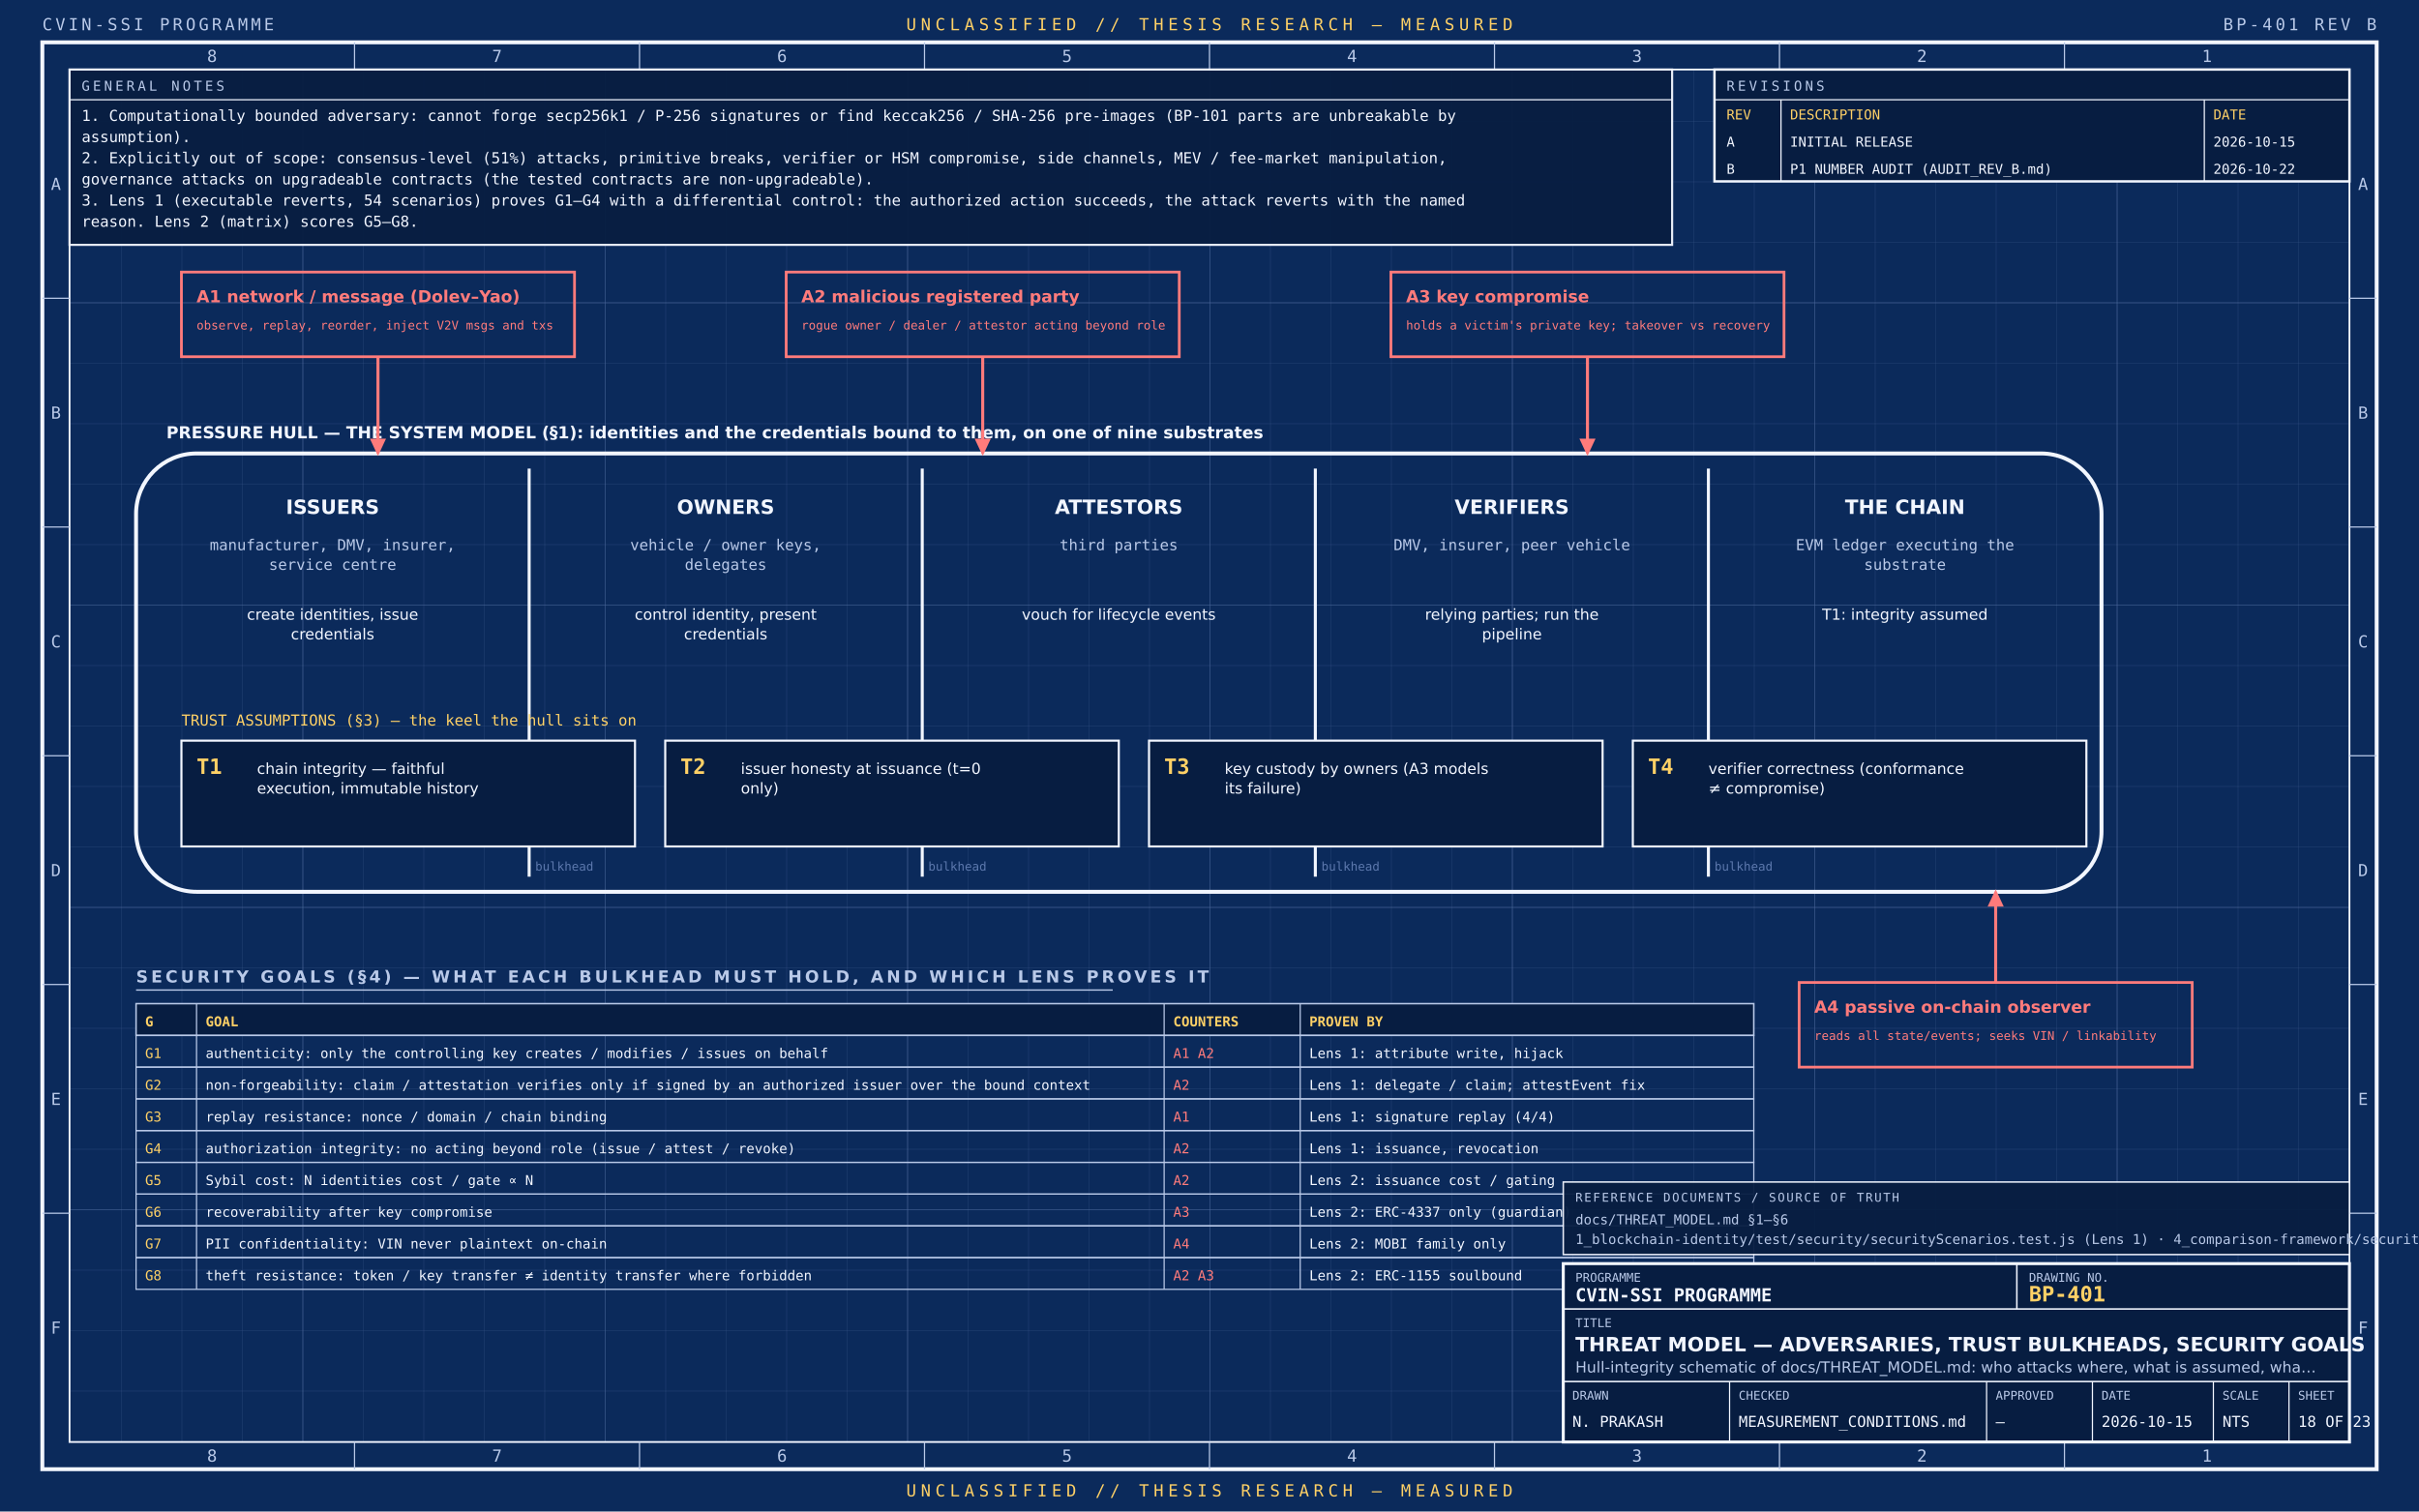
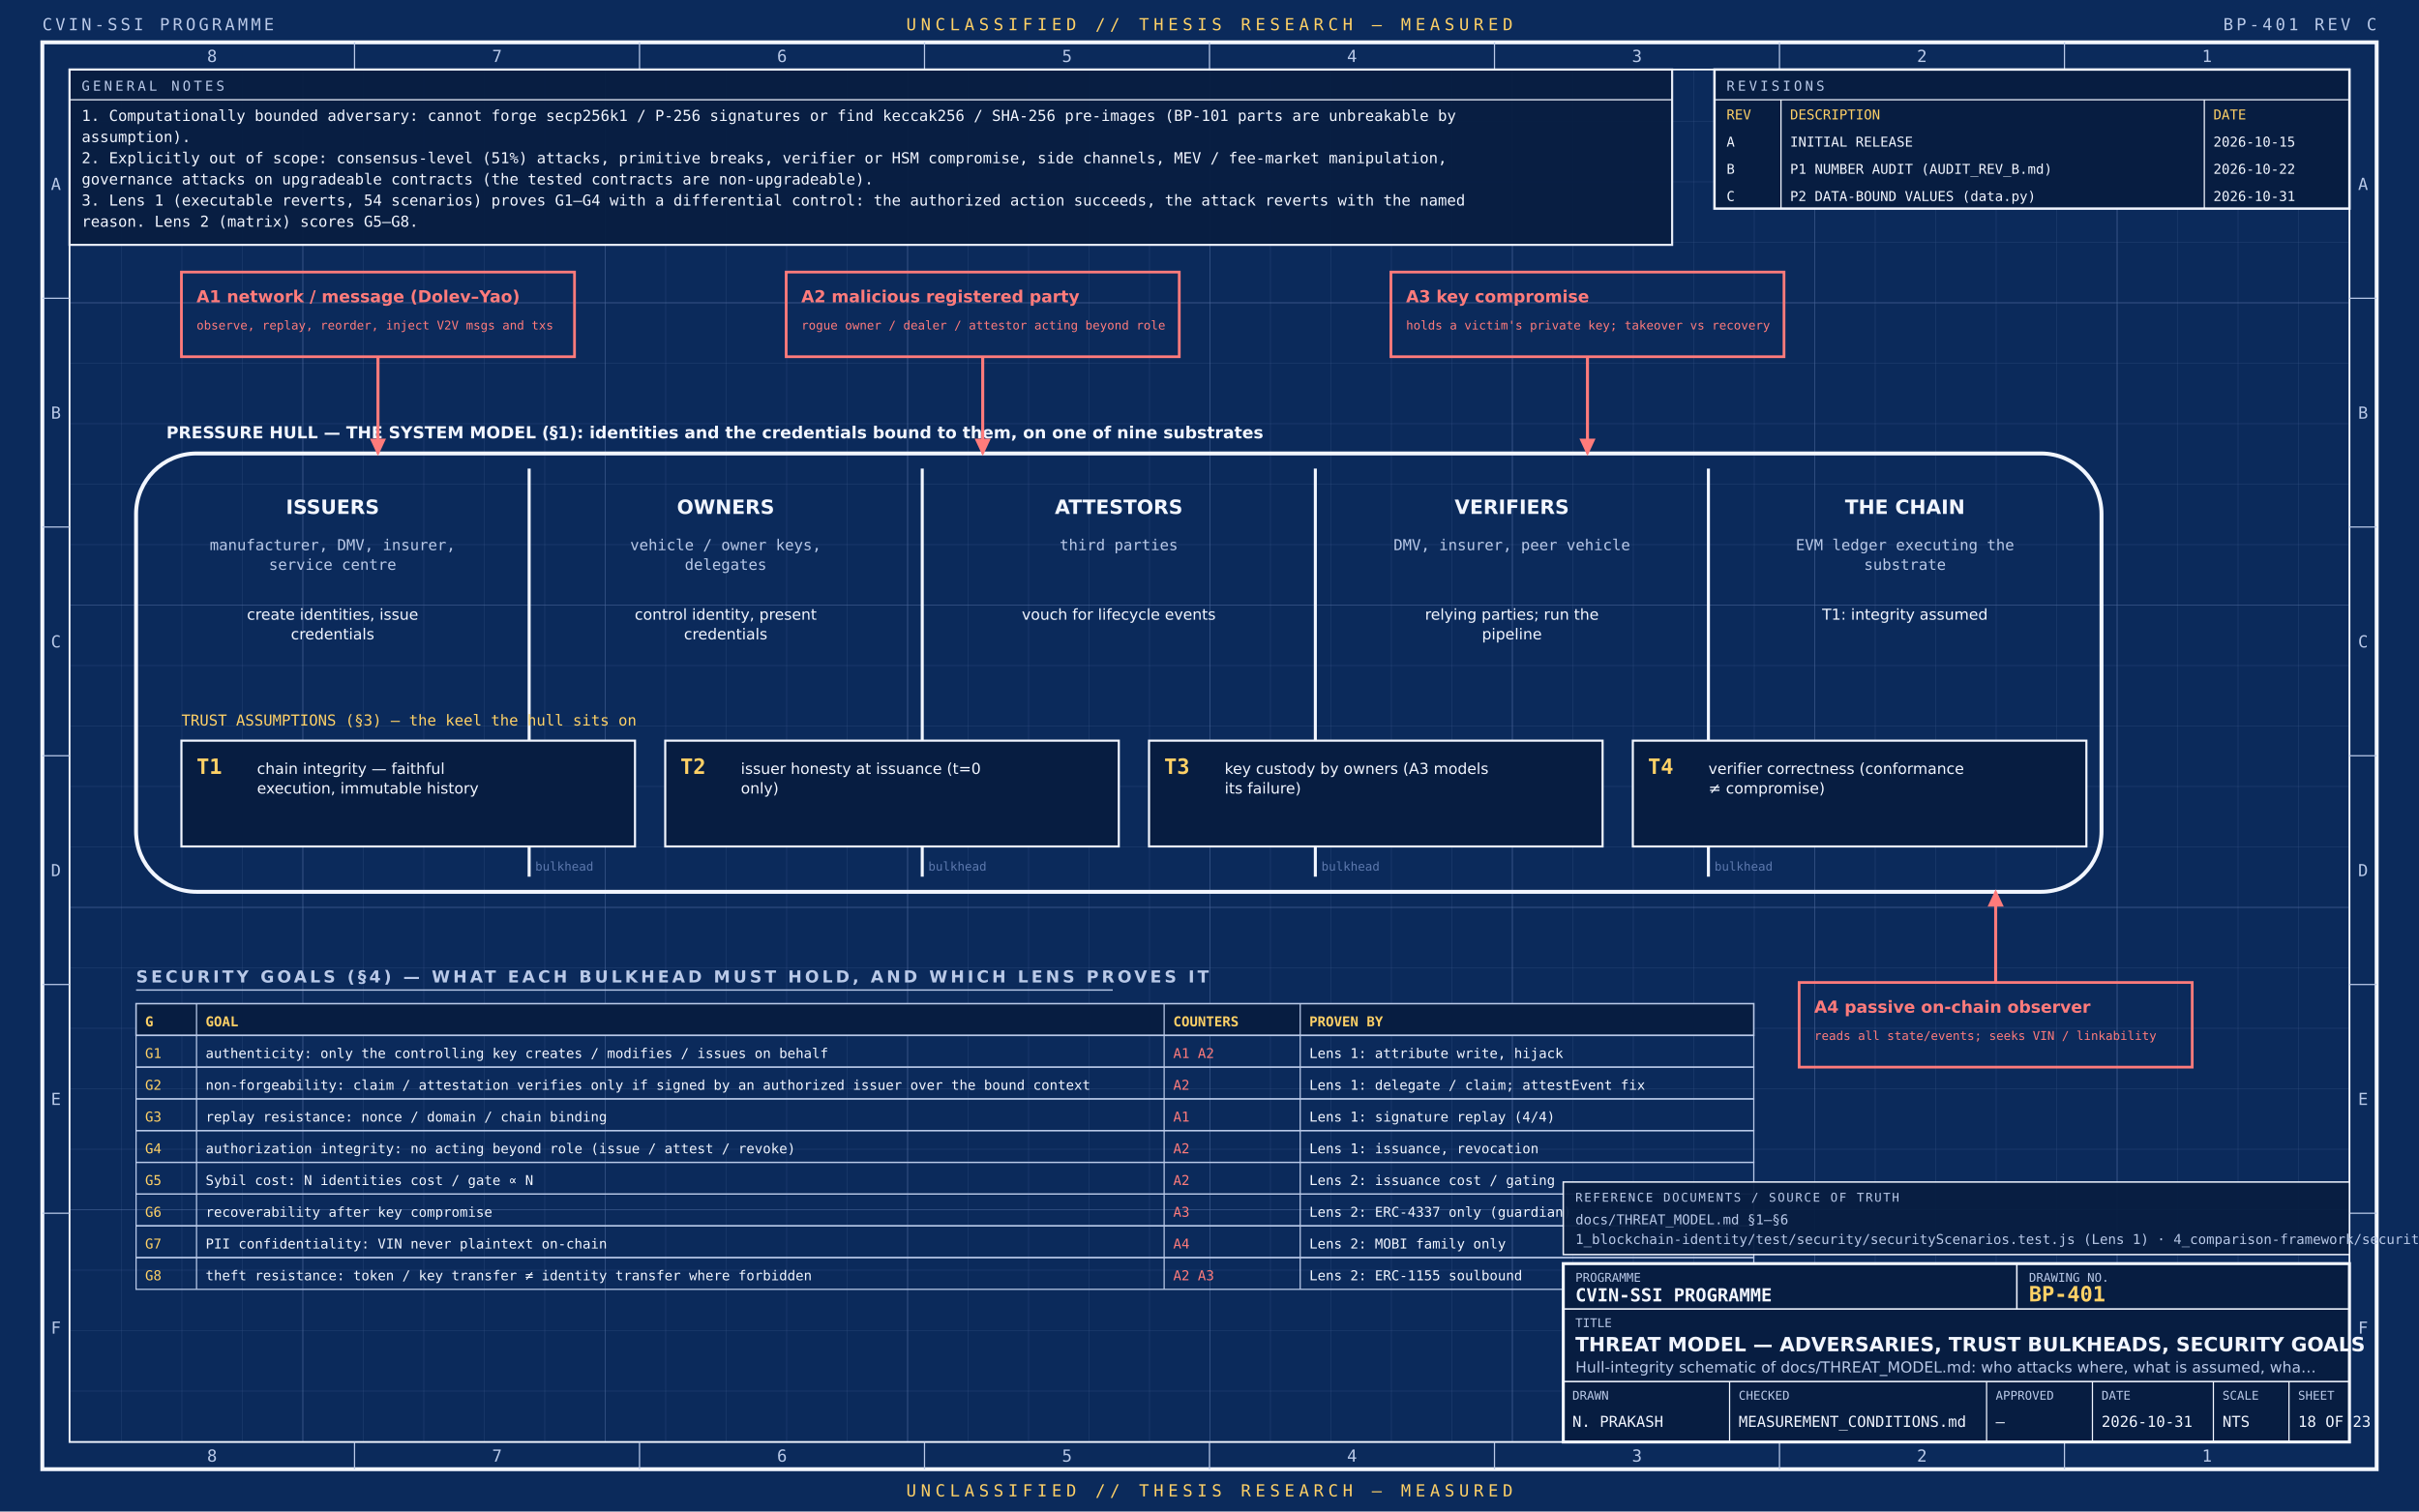
<svg xmlns="http://www.w3.org/2000/svg" width="1600" height="1000" viewBox="0 0 1600 1000">
  <defs>
    <pattern id="grid" width="40" height="40" patternUnits="userSpaceOnUse">
      <path d="M 40 0 L 0 0 0 40" fill="none" stroke="#5c78ad" stroke-width="0.35" opacity="0.55" />
    </pattern>
    <pattern id="grid2" width="200" height="200" patternUnits="userSpaceOnUse">
      <path d="M 200 0 L 0 0 0 200" fill="none" stroke="#5c78ad" stroke-width="0.7" opacity="0.6" />
    </pattern>
  </defs>
  <rect width="1600" height="1000" fill="#0b2a5b" />
  <rect x="46" y="46" width="1508" height="908" fill="url(#grid)" />
  <rect x="46" y="46" width="1508" height="908" fill="url(#grid2)" />
  <rect x="28" y="28" width="1544" height="944" fill="none" stroke="#f2f6ff" stroke-width="2.6" />
  <rect x="46" y="46" width="1508" height="908" fill="none" stroke="#f2f6ff" stroke-width="1.2" />
  <text x="140.25" y="41" font-family="DejaVu Sans Mono, Menlo, Consolas, monospace" font-size="11" fill="#b9c9e8" text-anchor="middle">8</text>
  <text x="140.25" y="967" font-family="DejaVu Sans Mono, Menlo, Consolas, monospace" font-size="11" fill="#b9c9e8" text-anchor="middle">8</text>
  <text x="328.75" y="41" font-family="DejaVu Sans Mono, Menlo, Consolas, monospace" font-size="11" fill="#b9c9e8" text-anchor="middle">7</text>
  <text x="328.75" y="967" font-family="DejaVu Sans Mono, Menlo, Consolas, monospace" font-size="11" fill="#b9c9e8" text-anchor="middle">7</text>
  <line x1="234.5" y1="28" x2="234.5" y2="46" stroke="#b9c9e8" stroke-width="0.8" />
  <line x1="234.5" y1="954" x2="234.5" y2="972" stroke="#b9c9e8" stroke-width="0.8" />
  <text x="517.25" y="41" font-family="DejaVu Sans Mono, Menlo, Consolas, monospace" font-size="11" fill="#b9c9e8" text-anchor="middle">6</text>
  <text x="517.25" y="967" font-family="DejaVu Sans Mono, Menlo, Consolas, monospace" font-size="11" fill="#b9c9e8" text-anchor="middle">6</text>
  <line x1="423.0" y1="28" x2="423.0" y2="46" stroke="#b9c9e8" stroke-width="0.8" />
  <line x1="423.0" y1="954" x2="423.0" y2="972" stroke="#b9c9e8" stroke-width="0.8" />
  <text x="705.75" y="41" font-family="DejaVu Sans Mono, Menlo, Consolas, monospace" font-size="11" fill="#b9c9e8" text-anchor="middle">5</text>
  <text x="705.75" y="967" font-family="DejaVu Sans Mono, Menlo, Consolas, monospace" font-size="11" fill="#b9c9e8" text-anchor="middle">5</text>
  <line x1="611.5" y1="28" x2="611.5" y2="46" stroke="#b9c9e8" stroke-width="0.8" />
  <line x1="611.5" y1="954" x2="611.5" y2="972" stroke="#b9c9e8" stroke-width="0.8" />
  <text x="894.25" y="41" font-family="DejaVu Sans Mono, Menlo, Consolas, monospace" font-size="11" fill="#b9c9e8" text-anchor="middle">4</text>
  <text x="894.25" y="967" font-family="DejaVu Sans Mono, Menlo, Consolas, monospace" font-size="11" fill="#b9c9e8" text-anchor="middle">4</text>
  <line x1="800.0" y1="28" x2="800.0" y2="46" stroke="#b9c9e8" stroke-width="0.8" />
  <line x1="800.0" y1="954" x2="800.0" y2="972" stroke="#b9c9e8" stroke-width="0.8" />
  <text x="1082.75" y="41" font-family="DejaVu Sans Mono, Menlo, Consolas, monospace" font-size="11" fill="#b9c9e8" text-anchor="middle">3</text>
  <text x="1082.75" y="967" font-family="DejaVu Sans Mono, Menlo, Consolas, monospace" font-size="11" fill="#b9c9e8" text-anchor="middle">3</text>
  <line x1="988.5" y1="28" x2="988.5" y2="46" stroke="#b9c9e8" stroke-width="0.8" />
  <line x1="988.5" y1="954" x2="988.5" y2="972" stroke="#b9c9e8" stroke-width="0.8" />
  <text x="1271.25" y="41" font-family="DejaVu Sans Mono, Menlo, Consolas, monospace" font-size="11" fill="#b9c9e8" text-anchor="middle">2</text>
  <text x="1271.25" y="967" font-family="DejaVu Sans Mono, Menlo, Consolas, monospace" font-size="11" fill="#b9c9e8" text-anchor="middle">2</text>
  <line x1="1177.0" y1="28" x2="1177.0" y2="46" stroke="#b9c9e8" stroke-width="0.8" />
  <line x1="1177.0" y1="954" x2="1177.0" y2="972" stroke="#b9c9e8" stroke-width="0.8" />
  <text x="1459.75" y="41" font-family="DejaVu Sans Mono, Menlo, Consolas, monospace" font-size="11" fill="#b9c9e8" text-anchor="middle">1</text>
  <text x="1459.75" y="967" font-family="DejaVu Sans Mono, Menlo, Consolas, monospace" font-size="11" fill="#b9c9e8" text-anchor="middle">1</text>
  <line x1="1365.5" y1="28" x2="1365.5" y2="46" stroke="#b9c9e8" stroke-width="0.8" />
  <line x1="1365.5" y1="954" x2="1365.5" y2="972" stroke="#b9c9e8" stroke-width="0.8" />
  <text x="37" y="125.667" font-family="DejaVu Sans Mono, Menlo, Consolas, monospace" font-size="11" fill="#b9c9e8" text-anchor="middle">A</text>
  <text x="1563" y="125.667" font-family="DejaVu Sans Mono, Menlo, Consolas, monospace" font-size="11" fill="#b9c9e8" text-anchor="middle">A</text>
  <text x="37" y="277.0" font-family="DejaVu Sans Mono, Menlo, Consolas, monospace" font-size="11" fill="#b9c9e8" text-anchor="middle">B</text>
  <text x="1563" y="277.0" font-family="DejaVu Sans Mono, Menlo, Consolas, monospace" font-size="11" fill="#b9c9e8" text-anchor="middle">B</text>
  <line x1="28" y1="197.333" x2="46" y2="197.333" stroke="#b9c9e8" stroke-width="0.8" />
  <line x1="1554" y1="197.333" x2="1572" y2="197.333" stroke="#b9c9e8" stroke-width="0.8" />
  <text x="37" y="428.333" font-family="DejaVu Sans Mono, Menlo, Consolas, monospace" font-size="11" fill="#b9c9e8" text-anchor="middle">C</text>
  <text x="1563" y="428.333" font-family="DejaVu Sans Mono, Menlo, Consolas, monospace" font-size="11" fill="#b9c9e8" text-anchor="middle">C</text>
  <line x1="28" y1="348.667" x2="46" y2="348.667" stroke="#b9c9e8" stroke-width="0.8" />
  <line x1="1554" y1="348.667" x2="1572" y2="348.667" stroke="#b9c9e8" stroke-width="0.8" />
  <text x="37" y="579.667" font-family="DejaVu Sans Mono, Menlo, Consolas, monospace" font-size="11" fill="#b9c9e8" text-anchor="middle">D</text>
  <text x="1563" y="579.667" font-family="DejaVu Sans Mono, Menlo, Consolas, monospace" font-size="11" fill="#b9c9e8" text-anchor="middle">D</text>
  <line x1="28" y1="500.0" x2="46" y2="500.0" stroke="#b9c9e8" stroke-width="0.8" />
  <line x1="1554" y1="500.0" x2="1572" y2="500.0" stroke="#b9c9e8" stroke-width="0.8" />
  <text x="37" y="731.0" font-family="DejaVu Sans Mono, Menlo, Consolas, monospace" font-size="11" fill="#b9c9e8" text-anchor="middle">E</text>
  <text x="1563" y="731.0" font-family="DejaVu Sans Mono, Menlo, Consolas, monospace" font-size="11" fill="#b9c9e8" text-anchor="middle">E</text>
  <line x1="28" y1="651.333" x2="46" y2="651.333" stroke="#b9c9e8" stroke-width="0.8" />
  <line x1="1554" y1="651.333" x2="1572" y2="651.333" stroke="#b9c9e8" stroke-width="0.8" />
  <text x="37" y="882.333" font-family="DejaVu Sans Mono, Menlo, Consolas, monospace" font-size="11" fill="#b9c9e8" text-anchor="middle">F</text>
  <text x="1563" y="882.333" font-family="DejaVu Sans Mono, Menlo, Consolas, monospace" font-size="11" fill="#b9c9e8" text-anchor="middle">F</text>
  <line x1="28" y1="802.667" x2="46" y2="802.667" stroke="#b9c9e8" stroke-width="0.8" />
  <line x1="1554" y1="802.667" x2="1572" y2="802.667" stroke="#b9c9e8" stroke-width="0.8" />
  <text x="800.0" y="20" font-family="DejaVu Sans Mono, Menlo, Consolas, monospace" font-size="11" fill="#ffd166" text-anchor="middle" letter-spacing="3">UNCLASSIFIED // THESIS RESEARCH — MEASURED</text>
  <text x="800.0" y="990" font-family="DejaVu Sans Mono, Menlo, Consolas, monospace" font-size="11" fill="#ffd166" text-anchor="middle" letter-spacing="3">UNCLASSIFIED // THESIS RESEARCH — MEASURED</text>
  <text x="28" y="20" font-family="DejaVu Sans Mono, Menlo, Consolas, monospace" font-size="11" fill="#b9c9e8" letter-spacing="2">CVIN-SSI PROGRAMME</text>
-   <text x="1572" y="20" font-family="DejaVu Sans Mono, Menlo, Consolas, monospace" font-size="11" fill="#b9c9e8" text-anchor="end" letter-spacing="2">BP-401  REV B</text>
+   <text x="1572" y="20" font-family="DejaVu Sans Mono, Menlo, Consolas, monospace" font-size="11" fill="#b9c9e8" text-anchor="end" letter-spacing="2">BP-401  REV C</text>
  <rect x="90" y="300" width="1300" height="290" rx="40" fill="none" stroke="#f2f6ff" stroke-width="2.6" opacity="1.0" />
  <text x="110" y="290" font-family="DejaVu Sans, Helvetica, Arial, sans-serif" font-size="11" fill="#f2f6ff" text-anchor="start" font-weight="bold" opacity="1.0">PRESSURE HULL — THE SYSTEM MODEL (§1): identities and the credentials bound to them, on one of nine substrates</text>
  <text x="220.0" y="340" font-family="DejaVu Sans, Helvetica, Arial, sans-serif" font-size="13" fill="#f2f6ff" text-anchor="middle" font-weight="bold" opacity="1.0">ISSUERS</text>
  <text x="220.0" y="364" font-family="DejaVu Sans Mono, Menlo, Consolas, monospace" font-size="10" fill="#b9c9e8" text-anchor="middle" font-weight="normal" opacity="1.0">manufacturer, DMV, insurer,</text>
  <text x="220.0" y="377" font-family="DejaVu Sans Mono, Menlo, Consolas, monospace" font-size="10" fill="#b9c9e8" text-anchor="middle" font-weight="normal" opacity="1.0">service centre</text>
  <text x="220.0" y="410" font-family="DejaVu Sans, Helvetica, Arial, sans-serif" font-size="10" fill="#f2f6ff" text-anchor="middle" font-weight="normal" opacity="1.0">create identities, issue</text>
  <text x="220.0" y="423" font-family="DejaVu Sans, Helvetica, Arial, sans-serif" font-size="10" fill="#f2f6ff" text-anchor="middle" font-weight="normal" opacity="1.0">credentials</text>
  <line x1="350.0" y1="310" x2="350.0" y2="580" stroke="#f2f6ff" stroke-width="2.0" opacity="1.0" />
  <text x="354.0" y="576" font-family="DejaVu Sans Mono, Menlo, Consolas, monospace" font-size="8" fill="#5c78ad" text-anchor="start" font-weight="normal" opacity="1.0">bulkhead</text>
  <text x="480.0" y="340" font-family="DejaVu Sans, Helvetica, Arial, sans-serif" font-size="13" fill="#f2f6ff" text-anchor="middle" font-weight="bold" opacity="1.0">OWNERS</text>
  <text x="480.0" y="364" font-family="DejaVu Sans Mono, Menlo, Consolas, monospace" font-size="10" fill="#b9c9e8" text-anchor="middle" font-weight="normal" opacity="1.0">vehicle / owner keys,</text>
  <text x="480.0" y="377" font-family="DejaVu Sans Mono, Menlo, Consolas, monospace" font-size="10" fill="#b9c9e8" text-anchor="middle" font-weight="normal" opacity="1.0">delegates</text>
  <text x="480.0" y="410" font-family="DejaVu Sans, Helvetica, Arial, sans-serif" font-size="10" fill="#f2f6ff" text-anchor="middle" font-weight="normal" opacity="1.0">control identity, present</text>
  <text x="480.0" y="423" font-family="DejaVu Sans, Helvetica, Arial, sans-serif" font-size="10" fill="#f2f6ff" text-anchor="middle" font-weight="normal" opacity="1.0">credentials</text>
  <line x1="610.0" y1="310" x2="610.0" y2="580" stroke="#f2f6ff" stroke-width="2.0" opacity="1.0" />
  <text x="614.0" y="576" font-family="DejaVu Sans Mono, Menlo, Consolas, monospace" font-size="8" fill="#5c78ad" text-anchor="start" font-weight="normal" opacity="1.0">bulkhead</text>
  <text x="740.0" y="340" font-family="DejaVu Sans, Helvetica, Arial, sans-serif" font-size="13" fill="#f2f6ff" text-anchor="middle" font-weight="bold" opacity="1.0">ATTESTORS</text>
  <text x="740.0" y="364" font-family="DejaVu Sans Mono, Menlo, Consolas, monospace" font-size="10" fill="#b9c9e8" text-anchor="middle" font-weight="normal" opacity="1.0">third parties</text>
  <text x="740.0" y="410" font-family="DejaVu Sans, Helvetica, Arial, sans-serif" font-size="10" fill="#f2f6ff" text-anchor="middle" font-weight="normal" opacity="1.0">vouch for lifecycle events</text>
  <line x1="870.0" y1="310" x2="870.0" y2="580" stroke="#f2f6ff" stroke-width="2.0" opacity="1.0" />
  <text x="874.0" y="576" font-family="DejaVu Sans Mono, Menlo, Consolas, monospace" font-size="8" fill="#5c78ad" text-anchor="start" font-weight="normal" opacity="1.0">bulkhead</text>
  <text x="1000.0" y="340" font-family="DejaVu Sans, Helvetica, Arial, sans-serif" font-size="13" fill="#f2f6ff" text-anchor="middle" font-weight="bold" opacity="1.0">VERIFIERS</text>
  <text x="1000.0" y="364" font-family="DejaVu Sans Mono, Menlo, Consolas, monospace" font-size="10" fill="#b9c9e8" text-anchor="middle" font-weight="normal" opacity="1.0">DMV, insurer, peer vehicle</text>
  <text x="1000.0" y="410" font-family="DejaVu Sans, Helvetica, Arial, sans-serif" font-size="10" fill="#f2f6ff" text-anchor="middle" font-weight="normal" opacity="1.0">relying parties; run the</text>
  <text x="1000.0" y="423" font-family="DejaVu Sans, Helvetica, Arial, sans-serif" font-size="10" fill="#f2f6ff" text-anchor="middle" font-weight="normal" opacity="1.0">pipeline</text>
  <line x1="1130.0" y1="310" x2="1130.0" y2="580" stroke="#f2f6ff" stroke-width="2.0" opacity="1.0" />
  <text x="1134.0" y="576" font-family="DejaVu Sans Mono, Menlo, Consolas, monospace" font-size="8" fill="#5c78ad" text-anchor="start" font-weight="normal" opacity="1.0">bulkhead</text>
  <text x="1260.0" y="340" font-family="DejaVu Sans, Helvetica, Arial, sans-serif" font-size="13" fill="#f2f6ff" text-anchor="middle" font-weight="bold" opacity="1.0">THE CHAIN</text>
  <text x="1260.0" y="364" font-family="DejaVu Sans Mono, Menlo, Consolas, monospace" font-size="10" fill="#b9c9e8" text-anchor="middle" font-weight="normal" opacity="1.0">EVM ledger executing the</text>
  <text x="1260.0" y="377" font-family="DejaVu Sans Mono, Menlo, Consolas, monospace" font-size="10" fill="#b9c9e8" text-anchor="middle" font-weight="normal" opacity="1.0">substrate</text>
  <text x="1260.0" y="410" font-family="DejaVu Sans, Helvetica, Arial, sans-serif" font-size="10" fill="#f2f6ff" text-anchor="middle" font-weight="normal" opacity="1.0">T1: integrity assumed</text>
  <rect x="120" y="490" width="300" height="70" rx="0" fill="#071d41" stroke="#f2f6ff" stroke-width="1.4" opacity="1.0" />
  <text x="130" y="512" font-family="DejaVu Sans Mono, Menlo, Consolas, monospace" font-size="14" fill="#ffd166" text-anchor="start" font-weight="bold" opacity="1.0">T1</text>
  <text x="170" y="512" font-family="DejaVu Sans, Helvetica, Arial, sans-serif" font-size="10" fill="#f2f6ff" text-anchor="start" font-weight="normal" opacity="1.0">chain integrity — faithful</text>
  <text x="170" y="525" font-family="DejaVu Sans, Helvetica, Arial, sans-serif" font-size="10" fill="#f2f6ff" text-anchor="start" font-weight="normal" opacity="1.0">execution, immutable history</text>
  <rect x="440" y="490" width="300" height="70" rx="0" fill="#071d41" stroke="#f2f6ff" stroke-width="1.4" opacity="1.0" />
  <text x="450" y="512" font-family="DejaVu Sans Mono, Menlo, Consolas, monospace" font-size="14" fill="#ffd166" text-anchor="start" font-weight="bold" opacity="1.0">T2</text>
  <text x="490" y="512" font-family="DejaVu Sans, Helvetica, Arial, sans-serif" font-size="10" fill="#f2f6ff" text-anchor="start" font-weight="normal" opacity="1.0">issuer honesty at issuance (t=0</text>
  <text x="490" y="525" font-family="DejaVu Sans, Helvetica, Arial, sans-serif" font-size="10" fill="#f2f6ff" text-anchor="start" font-weight="normal" opacity="1.0">only)</text>
  <rect x="760" y="490" width="300" height="70" rx="0" fill="#071d41" stroke="#f2f6ff" stroke-width="1.4" opacity="1.0" />
  <text x="770" y="512" font-family="DejaVu Sans Mono, Menlo, Consolas, monospace" font-size="14" fill="#ffd166" text-anchor="start" font-weight="bold" opacity="1.0">T3</text>
  <text x="810" y="512" font-family="DejaVu Sans, Helvetica, Arial, sans-serif" font-size="10" fill="#f2f6ff" text-anchor="start" font-weight="normal" opacity="1.0">key custody by owners (A3 models</text>
  <text x="810" y="525" font-family="DejaVu Sans, Helvetica, Arial, sans-serif" font-size="10" fill="#f2f6ff" text-anchor="start" font-weight="normal" opacity="1.0">its failure)</text>
  <rect x="1080" y="490" width="300" height="70" rx="0" fill="#071d41" stroke="#f2f6ff" stroke-width="1.4" opacity="1.0" />
  <text x="1090" y="512" font-family="DejaVu Sans Mono, Menlo, Consolas, monospace" font-size="14" fill="#ffd166" text-anchor="start" font-weight="bold" opacity="1.0">T4</text>
  <text x="1130" y="512" font-family="DejaVu Sans, Helvetica, Arial, sans-serif" font-size="10" fill="#f2f6ff" text-anchor="start" font-weight="normal" opacity="1.0">verifier correctness (conformance</text>
  <text x="1130" y="525" font-family="DejaVu Sans, Helvetica, Arial, sans-serif" font-size="10" fill="#f2f6ff" text-anchor="start" font-weight="normal" opacity="1.0">≠ compromise)</text>
  <text x="120" y="480" font-family="DejaVu Sans Mono, Menlo, Consolas, monospace" font-size="10" fill="#ffd166" text-anchor="start" font-weight="normal" opacity="1.0">TRUST ASSUMPTIONS (§3) — the keel the hull sits on</text>
  <rect x="120" y="180" width="260" height="56" rx="0" fill="none" stroke="#ff7b7b" stroke-width="1.8" opacity="1.0" />
  <text x="130" y="200" font-family="DejaVu Sans, Helvetica, Arial, sans-serif" font-size="11" fill="#ff7b7b" text-anchor="start" font-weight="bold" opacity="1.0">A1  network / message (Dolev–Yao)</text>
  <text x="130" y="218" font-family="DejaVu Sans Mono, Menlo, Consolas, monospace" font-size="8" fill="#ff7b7b" text-anchor="start" font-weight="normal" opacity="1.0">observe, replay, reorder, inject V2V msgs and txs</text>
  <line x1="250" y1="236" x2="250" y2="300" stroke="#ff7b7b" stroke-width="2.0" opacity="1.0" />
  <polygon points="245.774,290.937 250,300 254.226,290.937" fill="#ff7b7b" stroke="#ff7b7b" stroke-width="1.4" />
  <rect x="520" y="180" width="260" height="56" rx="0" fill="none" stroke="#ff7b7b" stroke-width="1.8" opacity="1.0" />
  <text x="530" y="200" font-family="DejaVu Sans, Helvetica, Arial, sans-serif" font-size="11" fill="#ff7b7b" text-anchor="start" font-weight="bold" opacity="1.0">A2  malicious registered party</text>
  <text x="530" y="218" font-family="DejaVu Sans Mono, Menlo, Consolas, monospace" font-size="8" fill="#ff7b7b" text-anchor="start" font-weight="normal" opacity="1.0">rogue owner / dealer / attestor acting beyond role</text>
  <line x1="650" y1="236" x2="650" y2="300" stroke="#ff7b7b" stroke-width="2.0" opacity="1.0" />
  <polygon points="645.774,290.937 650,300 654.226,290.937" fill="#ff7b7b" stroke="#ff7b7b" stroke-width="1.4" />
  <rect x="920" y="180" width="260" height="56" rx="0" fill="none" stroke="#ff7b7b" stroke-width="1.8" opacity="1.0" />
  <text x="930" y="200" font-family="DejaVu Sans, Helvetica, Arial, sans-serif" font-size="11" fill="#ff7b7b" text-anchor="start" font-weight="bold" opacity="1.0">A3  key compromise</text>
  <text x="930" y="218" font-family="DejaVu Sans Mono, Menlo, Consolas, monospace" font-size="8" fill="#ff7b7b" text-anchor="start" font-weight="normal" opacity="1.0">holds a victim's private key; takeover vs recovery</text>
  <line x1="1050" y1="236" x2="1050" y2="300" stroke="#ff7b7b" stroke-width="2.0" opacity="1.0" />
  <polygon points="1045.774,290.937 1050,300 1054.226,290.937" fill="#ff7b7b" stroke="#ff7b7b" stroke-width="1.4" />
  <rect x="1190" y="650" width="260" height="56" rx="0" fill="none" stroke="#ff7b7b" stroke-width="1.8" opacity="1.0" />
  <text x="1200" y="670" font-family="DejaVu Sans, Helvetica, Arial, sans-serif" font-size="11" fill="#ff7b7b" text-anchor="start" font-weight="bold" opacity="1.0">A4  passive on-chain observer</text>
  <text x="1200" y="688" font-family="DejaVu Sans Mono, Menlo, Consolas, monospace" font-size="8" fill="#ff7b7b" text-anchor="start" font-weight="normal" opacity="1.0">reads all state/events; seeks VIN / linkability</text>
  <line x1="1320" y1="650" x2="1320" y2="590" stroke="#ff7b7b" stroke-width="2.0" opacity="1.0" />
  <polygon points="1324.226,599.063 1320,590 1315.774,599.063" fill="#ff7b7b" stroke="#ff7b7b" stroke-width="1.4" />
  <text x="90" y="650" font-family="DejaVu Sans, Helvetica, Arial, sans-serif" font-size="11" fill="#b9c9e8" text-anchor="start" font-weight="bold" opacity="1.0" letter-spacing="2">SECURITY GOALS (§4) — WHAT EACH BULKHEAD MUST HOLD, AND WHICH LENS PROVES IT</text>
  <line x1="90" y1="655" x2="736.0" y2="655" stroke="#b9c9e8" stroke-width="0.9" opacity="1.0" />
  <rect x="90" y="664" width="1070" height="21" rx="0" fill="#071d41" stroke="#b9c9e8" stroke-width="1.0" opacity="1.0" />
  <text x="96" y="679" font-family="DejaVu Sans Mono, Menlo, Consolas, monospace" font-size="9" fill="#ffd166" text-anchor="start" font-weight="bold" opacity="1.0">G</text>
  <text x="136" y="679" font-family="DejaVu Sans Mono, Menlo, Consolas, monospace" font-size="9" fill="#ffd166" text-anchor="start" font-weight="bold" opacity="1.0">GOAL</text>
  <text x="776" y="679" font-family="DejaVu Sans Mono, Menlo, Consolas, monospace" font-size="9" fill="#ffd166" text-anchor="start" font-weight="bold" opacity="1.0">COUNTERS</text>
  <text x="866" y="679" font-family="DejaVu Sans Mono, Menlo, Consolas, monospace" font-size="9" fill="#ffd166" text-anchor="start" font-weight="bold" opacity="1.0">PROVEN BY</text>
  <rect x="90" y="685" width="1070" height="21" rx="0" fill="none" stroke="#b9c9e8" stroke-width="0.8" opacity="1.0" />
  <text x="96" y="700" font-family="DejaVu Sans Mono, Menlo, Consolas, monospace" font-size="9" fill="#ffd166" text-anchor="start" font-weight="normal" opacity="1.0">G1</text>
  <text x="136" y="700" font-family="DejaVu Sans Mono, Menlo, Consolas, monospace" font-size="9" fill="#f2f6ff" text-anchor="start" font-weight="normal" opacity="1.0">authenticity: only the controlling key creates / modifies / issues on behalf</text>
  <text x="776" y="700" font-family="DejaVu Sans Mono, Menlo, Consolas, monospace" font-size="9" fill="#ff7b7b" text-anchor="start" font-weight="normal" opacity="1.0">A1 A2</text>
  <text x="866" y="700" font-family="DejaVu Sans Mono, Menlo, Consolas, monospace" font-size="9" fill="#f2f6ff" text-anchor="start" font-weight="normal" opacity="1.0">Lens 1: attribute write, hijack</text>
  <rect x="90" y="706" width="1070" height="21" rx="0" fill="none" stroke="#b9c9e8" stroke-width="0.8" opacity="1.0" />
  <text x="96" y="721" font-family="DejaVu Sans Mono, Menlo, Consolas, monospace" font-size="9" fill="#ffd166" text-anchor="start" font-weight="normal" opacity="1.0">G2</text>
  <text x="136" y="721" font-family="DejaVu Sans Mono, Menlo, Consolas, monospace" font-size="9" fill="#f2f6ff" text-anchor="start" font-weight="normal" opacity="1.0">non-forgeability: claim / attestation verifies only if signed by an authorized issuer over the bound context</text>
  <text x="776" y="721" font-family="DejaVu Sans Mono, Menlo, Consolas, monospace" font-size="9" fill="#ff7b7b" text-anchor="start" font-weight="normal" opacity="1.0">A2</text>
  <text x="866" y="721" font-family="DejaVu Sans Mono, Menlo, Consolas, monospace" font-size="9" fill="#f2f6ff" text-anchor="start" font-weight="normal" opacity="1.0">Lens 1: delegate / claim; attestEvent fix</text>
  <rect x="90" y="727" width="1070" height="21" rx="0" fill="none" stroke="#b9c9e8" stroke-width="0.8" opacity="1.0" />
  <text x="96" y="742" font-family="DejaVu Sans Mono, Menlo, Consolas, monospace" font-size="9" fill="#ffd166" text-anchor="start" font-weight="normal" opacity="1.0">G3</text>
  <text x="136" y="742" font-family="DejaVu Sans Mono, Menlo, Consolas, monospace" font-size="9" fill="#f2f6ff" text-anchor="start" font-weight="normal" opacity="1.0">replay resistance: nonce / domain / chain binding</text>
  <text x="776" y="742" font-family="DejaVu Sans Mono, Menlo, Consolas, monospace" font-size="9" fill="#ff7b7b" text-anchor="start" font-weight="normal" opacity="1.0">A1</text>
  <text x="866" y="742" font-family="DejaVu Sans Mono, Menlo, Consolas, monospace" font-size="9" fill="#f2f6ff" text-anchor="start" font-weight="normal" opacity="1.0">Lens 1: signature replay (4/4)</text>
  <rect x="90" y="748" width="1070" height="21" rx="0" fill="none" stroke="#b9c9e8" stroke-width="0.8" opacity="1.0" />
  <text x="96" y="763" font-family="DejaVu Sans Mono, Menlo, Consolas, monospace" font-size="9" fill="#ffd166" text-anchor="start" font-weight="normal" opacity="1.0">G4</text>
  <text x="136" y="763" font-family="DejaVu Sans Mono, Menlo, Consolas, monospace" font-size="9" fill="#f2f6ff" text-anchor="start" font-weight="normal" opacity="1.0">authorization integrity: no acting beyond role (issue / attest / revoke)</text>
  <text x="776" y="763" font-family="DejaVu Sans Mono, Menlo, Consolas, monospace" font-size="9" fill="#ff7b7b" text-anchor="start" font-weight="normal" opacity="1.0">A2</text>
  <text x="866" y="763" font-family="DejaVu Sans Mono, Menlo, Consolas, monospace" font-size="9" fill="#f2f6ff" text-anchor="start" font-weight="normal" opacity="1.0">Lens 1: issuance, revocation</text>
  <rect x="90" y="769" width="1070" height="21" rx="0" fill="none" stroke="#b9c9e8" stroke-width="0.8" opacity="1.0" />
  <text x="96" y="784" font-family="DejaVu Sans Mono, Menlo, Consolas, monospace" font-size="9" fill="#ffd166" text-anchor="start" font-weight="normal" opacity="1.0">G5</text>
  <text x="136" y="784" font-family="DejaVu Sans Mono, Menlo, Consolas, monospace" font-size="9" fill="#f2f6ff" text-anchor="start" font-weight="normal" opacity="1.0">Sybil cost: N identities cost / gate ∝ N</text>
  <text x="776" y="784" font-family="DejaVu Sans Mono, Menlo, Consolas, monospace" font-size="9" fill="#ff7b7b" text-anchor="start" font-weight="normal" opacity="1.0">A2</text>
  <text x="866" y="784" font-family="DejaVu Sans Mono, Menlo, Consolas, monospace" font-size="9" fill="#f2f6ff" text-anchor="start" font-weight="normal" opacity="1.0">Lens 2: issuance cost / gating</text>
  <rect x="90" y="790" width="1070" height="21" rx="0" fill="none" stroke="#b9c9e8" stroke-width="0.8" opacity="1.0" />
  <text x="96" y="805" font-family="DejaVu Sans Mono, Menlo, Consolas, monospace" font-size="9" fill="#ffd166" text-anchor="start" font-weight="normal" opacity="1.0">G6</text>
  <text x="136" y="805" font-family="DejaVu Sans Mono, Menlo, Consolas, monospace" font-size="9" fill="#f2f6ff" text-anchor="start" font-weight="normal" opacity="1.0">recoverability after key compromise</text>
  <text x="776" y="805" font-family="DejaVu Sans Mono, Menlo, Consolas, monospace" font-size="9" fill="#ff7b7b" text-anchor="start" font-weight="normal" opacity="1.0">A3</text>
  <text x="866" y="805" font-family="DejaVu Sans Mono, Menlo, Consolas, monospace" font-size="9" fill="#f2f6ff" text-anchor="start" font-weight="normal" opacity="1.0">Lens 2: ERC-4337 only (guardian)</text>
  <rect x="90" y="811" width="1070" height="21" rx="0" fill="none" stroke="#b9c9e8" stroke-width="0.8" opacity="1.0" />
  <text x="96" y="826" font-family="DejaVu Sans Mono, Menlo, Consolas, monospace" font-size="9" fill="#ffd166" text-anchor="start" font-weight="normal" opacity="1.0">G7</text>
  <text x="136" y="826" font-family="DejaVu Sans Mono, Menlo, Consolas, monospace" font-size="9" fill="#f2f6ff" text-anchor="start" font-weight="normal" opacity="1.0">PII confidentiality: VIN never plaintext on-chain</text>
  <text x="776" y="826" font-family="DejaVu Sans Mono, Menlo, Consolas, monospace" font-size="9" fill="#ff7b7b" text-anchor="start" font-weight="normal" opacity="1.0">A4</text>
  <text x="866" y="826" font-family="DejaVu Sans Mono, Menlo, Consolas, monospace" font-size="9" fill="#f2f6ff" text-anchor="start" font-weight="normal" opacity="1.0">Lens 2: MOBI family only</text>
  <rect x="90" y="832" width="1070" height="21" rx="0" fill="none" stroke="#b9c9e8" stroke-width="0.8" opacity="1.0" />
  <text x="96" y="847" font-family="DejaVu Sans Mono, Menlo, Consolas, monospace" font-size="9" fill="#ffd166" text-anchor="start" font-weight="normal" opacity="1.0">G8</text>
  <text x="136" y="847" font-family="DejaVu Sans Mono, Menlo, Consolas, monospace" font-size="9" fill="#f2f6ff" text-anchor="start" font-weight="normal" opacity="1.0">theft resistance: token / key transfer ≠ identity transfer where forbidden</text>
  <text x="776" y="847" font-family="DejaVu Sans Mono, Menlo, Consolas, monospace" font-size="9" fill="#ff7b7b" text-anchor="start" font-weight="normal" opacity="1.0">A2 A3</text>
  <text x="866" y="847" font-family="DejaVu Sans Mono, Menlo, Consolas, monospace" font-size="9" fill="#f2f6ff" text-anchor="start" font-weight="normal" opacity="1.0">Lens 2: ERC-1155 soulbound</text>
  <line x1="130" y1="664" x2="130" y2="853" stroke="#b9c9e8" stroke-width="0.8" opacity="1.0" />
  <line x1="770" y1="664" x2="770" y2="853" stroke="#b9c9e8" stroke-width="0.8" opacity="1.0" />
  <line x1="860" y1="664" x2="860" y2="853" stroke="#b9c9e8" stroke-width="0.8" opacity="1.0" />
  <rect x="46" y="46" width="1060" height="116" rx="0" fill="#071d41" stroke="#f2f6ff" stroke-width="1.4" opacity="0.95" />
  <text x="54" y="60" font-family="DejaVu Sans Mono, Menlo, Consolas, monospace" font-size="9" fill="#b9c9e8" text-anchor="start" font-weight="normal" opacity="1.0" letter-spacing="2">GENERAL NOTES</text>
  <line x1="46" y1="66" x2="1106" y2="66" stroke="#f2f6ff" stroke-width="0.8" opacity="1.0" />
  <text x="54" y="80" font-family="DejaVu Sans Mono, Menlo, Consolas, monospace" font-size="10" fill="#f2f6ff" text-anchor="start" font-weight="normal" opacity="1.0">1. Computationally bounded adversary: cannot forge secp256k1 / P-256 signatures or find keccak256 / SHA-256 pre-images (BP-101 parts are unbreakable by</text>
  <text x="54" y="94" font-family="DejaVu Sans Mono, Menlo, Consolas, monospace" font-size="10" fill="#f2f6ff" text-anchor="start" font-weight="normal" opacity="1.0">   assumption).</text>
  <text x="54" y="108" font-family="DejaVu Sans Mono, Menlo, Consolas, monospace" font-size="10" fill="#f2f6ff" text-anchor="start" font-weight="normal" opacity="1.0">2. Explicitly out of scope: consensus-level (51%) attacks, primitive breaks, verifier or HSM compromise, side channels, MEV / fee-market manipulation,</text>
  <text x="54" y="122" font-family="DejaVu Sans Mono, Menlo, Consolas, monospace" font-size="10" fill="#f2f6ff" text-anchor="start" font-weight="normal" opacity="1.0">   governance attacks on upgradeable contracts (the tested contracts are non-upgradeable).</text>
  <text x="54" y="136" font-family="DejaVu Sans Mono, Menlo, Consolas, monospace" font-size="10" fill="#f2f6ff" text-anchor="start" font-weight="normal" opacity="1.0">3. Lens 1 (executable reverts, 54 scenarios) proves G1–G4 with a differential control: the authorized action succeeds, the attack reverts with the named</text>
  <text x="54" y="150" font-family="DejaVu Sans Mono, Menlo, Consolas, monospace" font-size="10" fill="#f2f6ff" text-anchor="start" font-weight="normal" opacity="1.0">   reason. Lens 2 (matrix) scores G5–G8.</text>
-   <rect x="1134" y="46" width="420" height="74" rx="0" fill="#071d41" stroke="#f2f6ff" stroke-width="1.6" opacity="1.0" />
+   <rect x="1134" y="46" width="420" height="92" rx="0" fill="#071d41" stroke="#f2f6ff" stroke-width="1.6" opacity="1.0" />
  <text x="1142" y="60" font-family="DejaVu Sans Mono, Menlo, Consolas, monospace" font-size="9" fill="#b9c9e8" text-anchor="start" font-weight="normal" opacity="1.0" letter-spacing="2">REVISIONS</text>
  <line x1="1134" y1="66" x2="1554" y2="66" stroke="#f2f6ff" stroke-width="0.8" opacity="1.0" />
  <text x="1142" y="79" font-family="DejaVu Sans Mono, Menlo, Consolas, monospace" font-size="9" fill="#ffd166" text-anchor="start" font-weight="normal" opacity="1.0">REV</text>
  <text x="1184" y="79" font-family="DejaVu Sans Mono, Menlo, Consolas, monospace" font-size="9" fill="#ffd166" text-anchor="start" font-weight="normal" opacity="1.0">DESCRIPTION</text>
  <text x="1464" y="79" font-family="DejaVu Sans Mono, Menlo, Consolas, monospace" font-size="9" fill="#ffd166" text-anchor="start" font-weight="normal" opacity="1.0">DATE</text>
  <text x="1142" y="97" font-family="DejaVu Sans Mono, Menlo, Consolas, monospace" font-size="9" fill="#f2f6ff" text-anchor="start" font-weight="normal" opacity="1.0">A</text>
  <text x="1184" y="97" font-family="DejaVu Sans Mono, Menlo, Consolas, monospace" font-size="9" fill="#f2f6ff" text-anchor="start" font-weight="normal" opacity="1.0">INITIAL RELEASE</text>
  <text x="1464" y="97" font-family="DejaVu Sans Mono, Menlo, Consolas, monospace" font-size="9" fill="#f2f6ff" text-anchor="start" font-weight="normal" opacity="1.0">2026-10-15</text>
  <text x="1142" y="115" font-family="DejaVu Sans Mono, Menlo, Consolas, monospace" font-size="9" fill="#f2f6ff" text-anchor="start" font-weight="normal" opacity="1.0">B</text>
  <text x="1184" y="115" font-family="DejaVu Sans Mono, Menlo, Consolas, monospace" font-size="9" fill="#f2f6ff" text-anchor="start" font-weight="normal" opacity="1.0">P1 NUMBER AUDIT (AUDIT_REV_B.md)</text>
  <text x="1464" y="115" font-family="DejaVu Sans Mono, Menlo, Consolas, monospace" font-size="9" fill="#f2f6ff" text-anchor="start" font-weight="normal" opacity="1.0">2026-10-22</text>
-   <line x1="1178" y1="66" x2="1178" y2="120" stroke="#f2f6ff" stroke-width="0.8" opacity="1.0" />
-   <line x1="1458" y1="66" x2="1458" y2="120" stroke="#f2f6ff" stroke-width="0.8" opacity="1.0" />
+   <text x="1142" y="133" font-family="DejaVu Sans Mono, Menlo, Consolas, monospace" font-size="9" fill="#f2f6ff" text-anchor="start" font-weight="normal" opacity="1.0">C</text>
+   <text x="1184" y="133" font-family="DejaVu Sans Mono, Menlo, Consolas, monospace" font-size="9" fill="#f2f6ff" text-anchor="start" font-weight="normal" opacity="1.0">P2 DATA-BOUND VALUES (data.py)</text>
+   <text x="1464" y="133" font-family="DejaVu Sans Mono, Menlo, Consolas, monospace" font-size="9" fill="#f2f6ff" text-anchor="start" font-weight="normal" opacity="1.0">2026-10-31</text>
+   <line x1="1178" y1="66" x2="1178" y2="138" stroke="#f2f6ff" stroke-width="0.8" opacity="1.0" />
+   <line x1="1458" y1="66" x2="1458" y2="138" stroke="#f2f6ff" stroke-width="0.8" opacity="1.0" />
  <rect x="1034" y="782" width="520" height="48" rx="0" fill="#071d41" stroke="#f2f6ff" stroke-width="1.0" opacity="0.95" />
  <text x="1042" y="795" font-family="DejaVu Sans Mono, Menlo, Consolas, monospace" font-size="8" fill="#b9c9e8" text-anchor="start" font-weight="normal" opacity="1.0" letter-spacing="1">REFERENCE DOCUMENTS / SOURCE OF TRUTH</text>
  <text x="1042" y="810" font-family="DejaVu Sans Mono, Menlo, Consolas, monospace" font-size="9" fill="#b9c9e8" text-anchor="start" font-weight="normal" opacity="1.0">docs/THREAT_MODEL.md §1–§6</text>
  <text x="1042" y="823" font-family="DejaVu Sans Mono, Menlo, Consolas, monospace" font-size="9" fill="#b9c9e8" text-anchor="start" font-weight="normal" opacity="1.0">1_blockchain-identity/test/security/securityScenarios.test.js (Lens 1) · 4_comparison-framework/security-analysis/results/security_matrix.json (Lens 2)</text>
  <rect x="1034" y="836" width="520" height="118" rx="0" fill="#071d41" stroke="#f2f6ff" stroke-width="2.0" opacity="1.0" />
  <line x1="1034" y1="866" x2="1554" y2="866" stroke="#f2f6ff" stroke-width="1.0" opacity="1.0" />
  <line x1="1034" y1="914" x2="1554" y2="914" stroke="#f2f6ff" stroke-width="1.0" opacity="1.0" />
  <line x1="1334" y1="836" x2="1334" y2="866" stroke="#f2f6ff" stroke-width="1.0" opacity="1.0" />
  <text x="1042" y="848" font-family="DejaVu Sans Mono, Menlo, Consolas, monospace" font-size="8" fill="#b9c9e8" text-anchor="start" font-weight="normal" opacity="1.0">PROGRAMME</text>
  <text x="1042" y="861" font-family="DejaVu Sans Mono, Menlo, Consolas, monospace" font-size="12" fill="#f2f6ff" text-anchor="start" font-weight="bold" opacity="1.0">CVIN-SSI PROGRAMME</text>
  <text x="1342" y="848" font-family="DejaVu Sans Mono, Menlo, Consolas, monospace" font-size="8" fill="#b9c9e8" text-anchor="start" font-weight="normal" opacity="1.0">DRAWING NO.</text>
  <text x="1342" y="861" font-family="DejaVu Sans Mono, Menlo, Consolas, monospace" font-size="14" fill="#ffd166" text-anchor="start" font-weight="bold" opacity="1.0">BP-401</text>
  <text x="1042" y="878" font-family="DejaVu Sans Mono, Menlo, Consolas, monospace" font-size="8" fill="#b9c9e8" text-anchor="start" font-weight="normal" opacity="1.0">TITLE</text>
  <text x="1042" y="894" font-family="DejaVu Sans, Helvetica, Arial, sans-serif" font-size="13" fill="#f2f6ff" text-anchor="start" font-weight="bold" opacity="1.0">THREAT MODEL — ADVERSARIES, TRUST BULKHEADS, SECURITY GOALS</text>
  <text x="1042" y="908" font-family="DejaVu Sans, Helvetica, Arial, sans-serif" font-size="10" fill="#b9c9e8" text-anchor="start" font-weight="normal" opacity="1.0">Hull-integrity schematic of docs/THREAT_MODEL.md: who attacks where, what is assumed, wha…</text>
  <text x="1040" y="926" font-family="DejaVu Sans Mono, Menlo, Consolas, monospace" font-size="8" fill="#b9c9e8" text-anchor="start" font-weight="normal" opacity="1.0">DRAWN</text>
  <text x="1040" y="944" font-family="DejaVu Sans Mono, Menlo, Consolas, monospace" font-size="10" fill="#f2f6ff" text-anchor="start" font-weight="normal" opacity="1.0">N. PRAKASH</text>
  <line x1="1144" y1="914" x2="1144" y2="954" stroke="#f2f6ff" stroke-width="0.8" opacity="1.0" />
  <text x="1150" y="926" font-family="DejaVu Sans Mono, Menlo, Consolas, monospace" font-size="8" fill="#b9c9e8" text-anchor="start" font-weight="normal" opacity="1.0">CHECKED</text>
  <text x="1150" y="944" font-family="DejaVu Sans Mono, Menlo, Consolas, monospace" font-size="10" fill="#f2f6ff" text-anchor="start" font-weight="normal" opacity="1.0">MEASUREMENT_CONDITIONS.md</text>
  <line x1="1314" y1="914" x2="1314" y2="954" stroke="#f2f6ff" stroke-width="0.8" opacity="1.0" />
  <text x="1320" y="926" font-family="DejaVu Sans Mono, Menlo, Consolas, monospace" font-size="8" fill="#b9c9e8" text-anchor="start" font-weight="normal" opacity="1.0">APPROVED</text>
  <text x="1320" y="944" font-family="DejaVu Sans Mono, Menlo, Consolas, monospace" font-size="10" fill="#f2f6ff" text-anchor="start" font-weight="normal" opacity="1.0">—</text>
  <line x1="1384" y1="914" x2="1384" y2="954" stroke="#f2f6ff" stroke-width="0.8" opacity="1.0" />
  <text x="1390" y="926" font-family="DejaVu Sans Mono, Menlo, Consolas, monospace" font-size="8" fill="#b9c9e8" text-anchor="start" font-weight="normal" opacity="1.0">DATE</text>
-   <text x="1390" y="944" font-family="DejaVu Sans Mono, Menlo, Consolas, monospace" font-size="10" fill="#f2f6ff" text-anchor="start" font-weight="normal" opacity="1.0">2026-10-15</text>
+   <text x="1390" y="944" font-family="DejaVu Sans Mono, Menlo, Consolas, monospace" font-size="10" fill="#f2f6ff" text-anchor="start" font-weight="normal" opacity="1.0">2026-10-31</text>
  <line x1="1464" y1="914" x2="1464" y2="954" stroke="#f2f6ff" stroke-width="0.8" opacity="1.0" />
  <text x="1470" y="926" font-family="DejaVu Sans Mono, Menlo, Consolas, monospace" font-size="8" fill="#b9c9e8" text-anchor="start" font-weight="normal" opacity="1.0">SCALE</text>
  <text x="1470" y="944" font-family="DejaVu Sans Mono, Menlo, Consolas, monospace" font-size="10" fill="#f2f6ff" text-anchor="start" font-weight="normal" opacity="1.0">NTS</text>
  <line x1="1514" y1="914" x2="1514" y2="954" stroke="#f2f6ff" stroke-width="0.8" opacity="1.0" />
  <text x="1520" y="926" font-family="DejaVu Sans Mono, Menlo, Consolas, monospace" font-size="8" fill="#b9c9e8" text-anchor="start" font-weight="normal" opacity="1.0">SHEET</text>
  <text x="1520" y="944" font-family="DejaVu Sans Mono, Menlo, Consolas, monospace" font-size="10" fill="#f2f6ff" text-anchor="start" font-weight="normal" opacity="1.0">18 OF 23</text>
  <line x1="1554" y1="914" x2="1554" y2="954" stroke="#f2f6ff" stroke-width="0.8" opacity="1.0" />
</svg>
